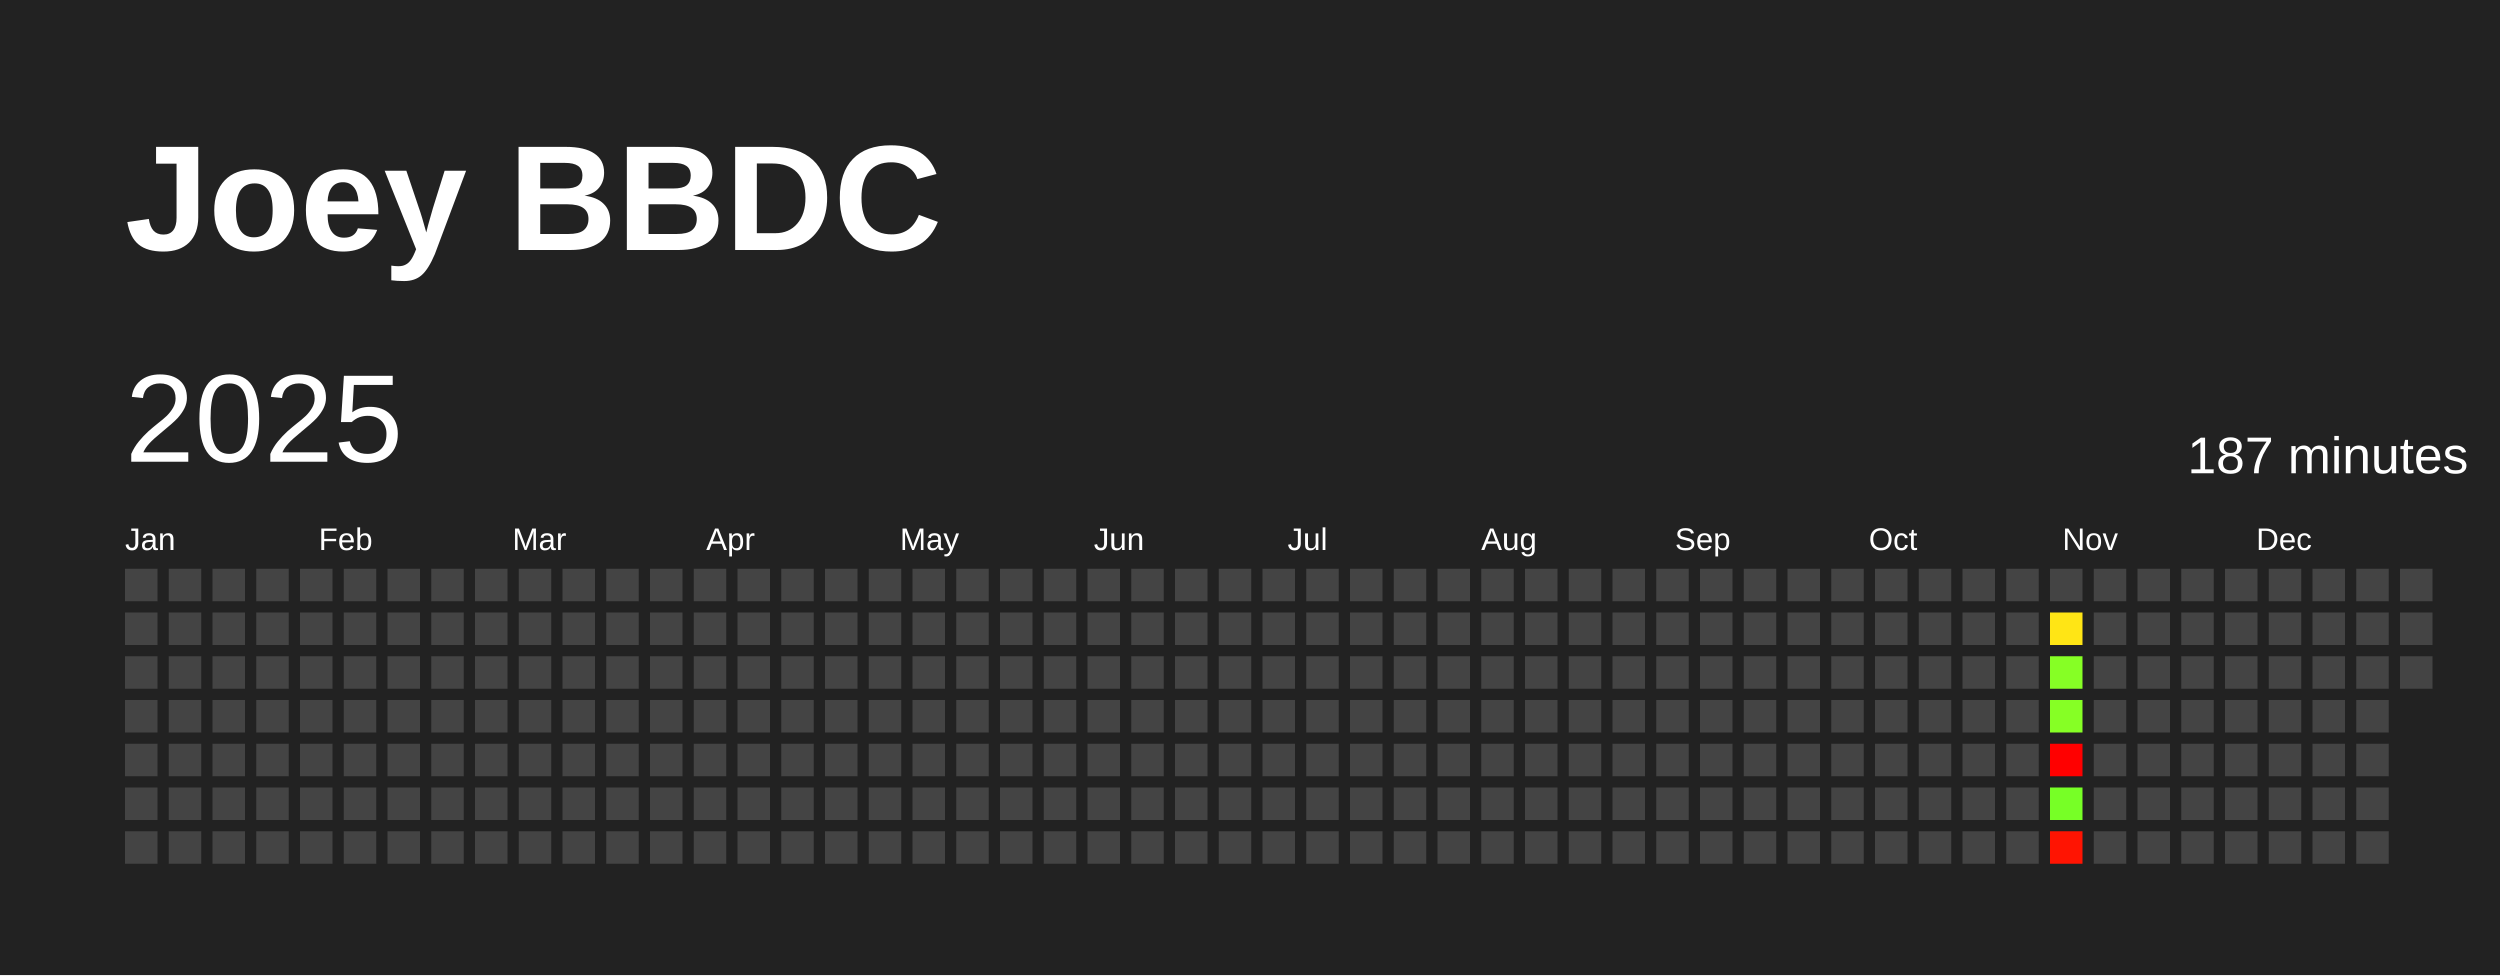
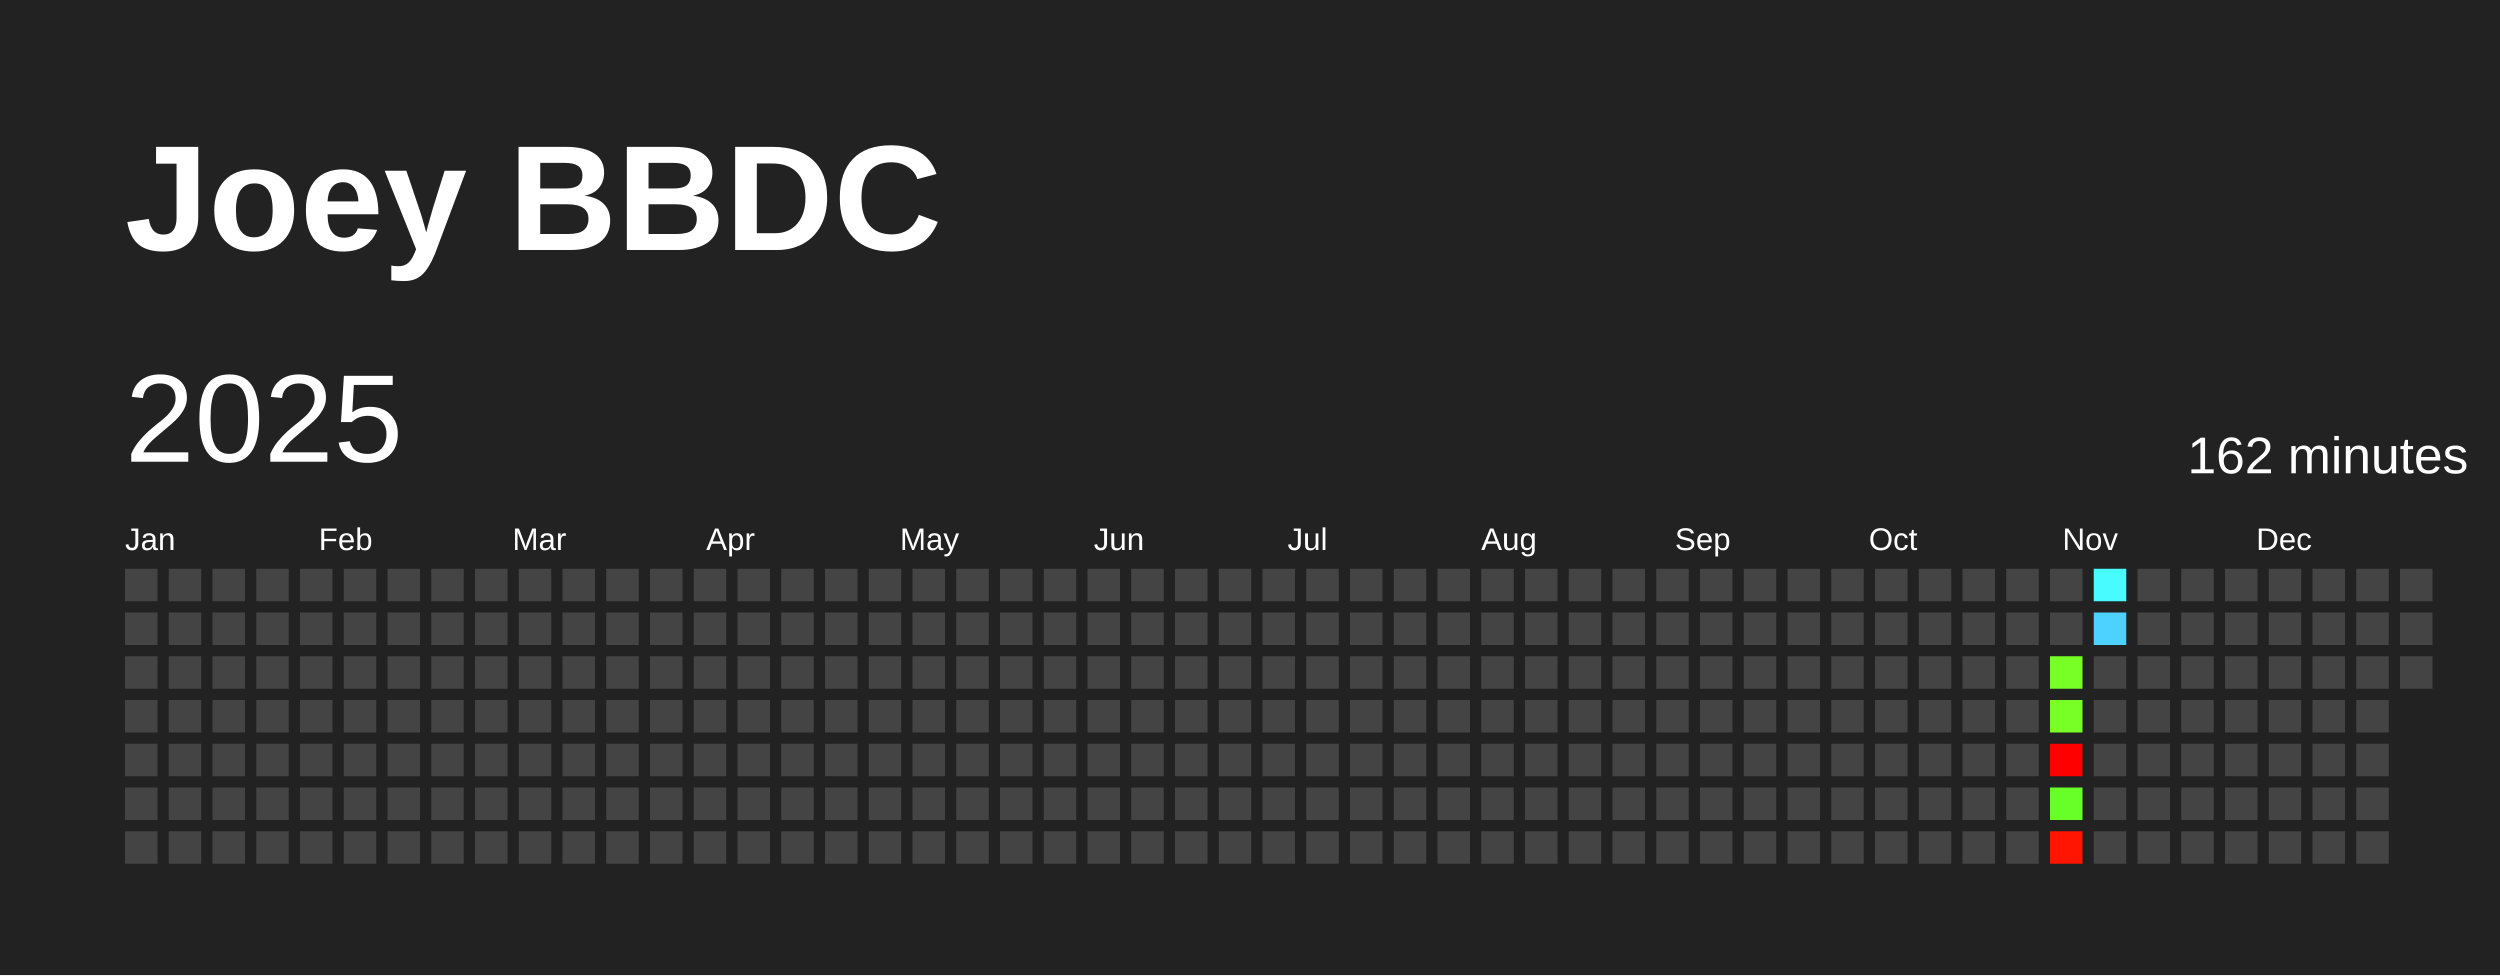
<svg xmlns="http://www.w3.org/2000/svg" baseProfile="full" height="78mm" version="1.1" viewBox="0,0,200,78" width="200mm">
  <defs />
  <rect fill="#222222" height="78" width="200" x="0" y="0" />
  <text fill="#FFFFFF" style="font-size:12px; font-family:Arial; font-weight:bold;" x="10" y="20">Joey BBDC</text>
  <text dominant-baseline="hanging" fill="#FFFFFF" style="font-size:10.0px; font-family:Arial;" x="10" y="30">2025</text>
-   <text dominant-baseline="hanging" fill="#FFFFFF" style="font-size:4.125px; font-family:Arial;" x="175" y="35">187 minutes</text>
+   <text dominant-baseline="hanging" fill="#FFFFFF" style="font-size:4.125px; font-family:Arial;" x="175" y="35">162 minutes</text>
  <text fill="#FFFFFF" style="font-size:2.5px; font-family:Arial" x="10.0" y="44">Jan</text>
  <text fill="#FFFFFF" style="font-size:2.5px; font-family:Arial" x="25.5" y="44">Feb</text>
  <text fill="#FFFFFF" style="font-size:2.5px; font-family:Arial" x="41.0" y="44">Mar</text>
  <text fill="#FFFFFF" style="font-size:2.5px; font-family:Arial" x="56.5" y="44">Apr</text>
  <text fill="#FFFFFF" style="font-size:2.5px; font-family:Arial" x="72.0" y="44">May</text>
  <text fill="#FFFFFF" style="font-size:2.5px; font-family:Arial" x="87.5" y="44">Jun</text>
  <text fill="#FFFFFF" style="font-size:2.5px; font-family:Arial" x="103.0" y="44">Jul</text>
  <text fill="#FFFFFF" style="font-size:2.5px; font-family:Arial" x="118.5" y="44">Aug</text>
  <text fill="#FFFFFF" style="font-size:2.5px; font-family:Arial" x="134.0" y="44">Sep</text>
  <text fill="#FFFFFF" style="font-size:2.5px; font-family:Arial" x="149.5" y="44">Oct</text>
  <text fill="#FFFFFF" style="font-size:2.5px; font-family:Arial" x="165.0" y="44">Nov</text>
  <text fill="#FFFFFF" style="font-size:2.5px; font-family:Arial" x="180.5" y="44">Dec</text>
  <rect fill="#444444" height="2.6" width="2.6" x="10.0" y="45.5" />
  <rect fill="#444444" height="2.6" width="2.6" x="10.0" y="49.0" />
  <rect fill="#444444" height="2.6" width="2.6" x="10.0" y="52.5" />
  <rect fill="#444444" height="2.6" width="2.6" x="10.0" y="56.0" />
  <rect fill="#444444" height="2.6" width="2.6" x="10.0" y="59.5" />
  <rect fill="#444444" height="2.6" width="2.6" x="10.0" y="63.0" />
  <rect fill="#444444" height="2.6" width="2.6" x="10.0" y="66.5" />
  <rect fill="#444444" height="2.6" width="2.6" x="13.5" y="45.5" />
  <rect fill="#444444" height="2.6" width="2.6" x="13.5" y="49.0" />
  <rect fill="#444444" height="2.6" width="2.6" x="13.5" y="52.5" />
  <rect fill="#444444" height="2.6" width="2.6" x="13.5" y="56.0" />
  <rect fill="#444444" height="2.6" width="2.6" x="13.5" y="59.5" />
  <rect fill="#444444" height="2.6" width="2.6" x="13.5" y="63.0" />
  <rect fill="#444444" height="2.6" width="2.6" x="13.5" y="66.5" />
  <rect fill="#444444" height="2.6" width="2.6" x="17.0" y="45.5" />
  <rect fill="#444444" height="2.6" width="2.6" x="17.0" y="49.0" />
  <rect fill="#444444" height="2.6" width="2.6" x="17.0" y="52.5" />
  <rect fill="#444444" height="2.6" width="2.6" x="17.0" y="56.0" />
  <rect fill="#444444" height="2.6" width="2.6" x="17.0" y="59.5" />
  <rect fill="#444444" height="2.6" width="2.6" x="17.0" y="63.0" />
  <rect fill="#444444" height="2.6" width="2.6" x="17.0" y="66.5" />
  <rect fill="#444444" height="2.6" width="2.6" x="20.5" y="45.5" />
  <rect fill="#444444" height="2.6" width="2.6" x="20.5" y="49.0" />
  <rect fill="#444444" height="2.6" width="2.6" x="20.5" y="52.5" />
  <rect fill="#444444" height="2.6" width="2.6" x="20.5" y="56.0" />
  <rect fill="#444444" height="2.6" width="2.6" x="20.5" y="59.5" />
  <rect fill="#444444" height="2.6" width="2.6" x="20.5" y="63.0" />
  <rect fill="#444444" height="2.6" width="2.6" x="20.5" y="66.5" />
  <rect fill="#444444" height="2.6" width="2.6" x="24.0" y="45.5" />
  <rect fill="#444444" height="2.6" width="2.6" x="24.0" y="49.0" />
  <rect fill="#444444" height="2.6" width="2.6" x="24.0" y="52.5" />
  <rect fill="#444444" height="2.6" width="2.6" x="24.0" y="56.0" />
  <rect fill="#444444" height="2.6" width="2.6" x="24.0" y="59.5" />
  <rect fill="#444444" height="2.6" width="2.6" x="24.0" y="63.0" />
  <rect fill="#444444" height="2.6" width="2.6" x="24.0" y="66.5" />
  <rect fill="#444444" height="2.6" width="2.6" x="27.5" y="45.5" />
  <rect fill="#444444" height="2.6" width="2.6" x="27.5" y="49.0" />
  <rect fill="#444444" height="2.6" width="2.6" x="27.5" y="52.5" />
  <rect fill="#444444" height="2.6" width="2.6" x="27.5" y="56.0" />
  <rect fill="#444444" height="2.6" width="2.6" x="27.5" y="59.5" />
  <rect fill="#444444" height="2.6" width="2.6" x="27.5" y="63.0" />
  <rect fill="#444444" height="2.6" width="2.6" x="27.5" y="66.5" />
  <rect fill="#444444" height="2.6" width="2.6" x="31.0" y="45.5" />
  <rect fill="#444444" height="2.6" width="2.6" x="31.0" y="49.0" />
  <rect fill="#444444" height="2.6" width="2.6" x="31.0" y="52.5" />
  <rect fill="#444444" height="2.6" width="2.6" x="31.0" y="56.0" />
  <rect fill="#444444" height="2.6" width="2.6" x="31.0" y="59.5" />
  <rect fill="#444444" height="2.6" width="2.6" x="31.0" y="63.0" />
  <rect fill="#444444" height="2.6" width="2.6" x="31.0" y="66.5" />
  <rect fill="#444444" height="2.6" width="2.6" x="34.5" y="45.5" />
  <rect fill="#444444" height="2.6" width="2.6" x="34.5" y="49.0" />
  <rect fill="#444444" height="2.6" width="2.6" x="34.5" y="52.5" />
  <rect fill="#444444" height="2.6" width="2.6" x="34.5" y="56.0" />
  <rect fill="#444444" height="2.6" width="2.6" x="34.5" y="59.5" />
  <rect fill="#444444" height="2.6" width="2.6" x="34.5" y="63.0" />
  <rect fill="#444444" height="2.6" width="2.6" x="34.5" y="66.5" />
  <rect fill="#444444" height="2.6" width="2.6" x="38.0" y="45.5" />
  <rect fill="#444444" height="2.6" width="2.6" x="38.0" y="49.0" />
  <rect fill="#444444" height="2.6" width="2.6" x="38.0" y="52.5" />
  <rect fill="#444444" height="2.6" width="2.6" x="38.0" y="56.0" />
  <rect fill="#444444" height="2.6" width="2.6" x="38.0" y="59.5" />
  <rect fill="#444444" height="2.6" width="2.6" x="38.0" y="63.0" />
  <rect fill="#444444" height="2.6" width="2.6" x="38.0" y="66.5" />
  <rect fill="#444444" height="2.6" width="2.6" x="41.5" y="45.5" />
  <rect fill="#444444" height="2.6" width="2.6" x="41.5" y="49.0" />
  <rect fill="#444444" height="2.6" width="2.6" x="41.5" y="52.5" />
  <rect fill="#444444" height="2.6" width="2.6" x="41.5" y="56.0" />
  <rect fill="#444444" height="2.6" width="2.6" x="41.5" y="59.5" />
  <rect fill="#444444" height="2.6" width="2.6" x="41.5" y="63.0" />
  <rect fill="#444444" height="2.6" width="2.6" x="41.5" y="66.5" />
  <rect fill="#444444" height="2.6" width="2.6" x="45.0" y="45.5" />
  <rect fill="#444444" height="2.6" width="2.6" x="45.0" y="49.0" />
  <rect fill="#444444" height="2.6" width="2.6" x="45.0" y="52.5" />
  <rect fill="#444444" height="2.6" width="2.6" x="45.0" y="56.0" />
  <rect fill="#444444" height="2.6" width="2.6" x="45.0" y="59.5" />
  <rect fill="#444444" height="2.6" width="2.6" x="45.0" y="63.0" />
  <rect fill="#444444" height="2.6" width="2.6" x="45.0" y="66.5" />
  <rect fill="#444444" height="2.6" width="2.6" x="48.5" y="45.5" />
  <rect fill="#444444" height="2.6" width="2.6" x="48.5" y="49.0" />
  <rect fill="#444444" height="2.6" width="2.6" x="48.5" y="52.5" />
  <rect fill="#444444" height="2.6" width="2.6" x="48.5" y="56.0" />
  <rect fill="#444444" height="2.6" width="2.6" x="48.5" y="59.5" />
  <rect fill="#444444" height="2.6" width="2.6" x="48.5" y="63.0" />
  <rect fill="#444444" height="2.6" width="2.6" x="48.5" y="66.5" />
  <rect fill="#444444" height="2.6" width="2.6" x="52.0" y="45.5" />
  <rect fill="#444444" height="2.6" width="2.6" x="52.0" y="49.0" />
  <rect fill="#444444" height="2.6" width="2.6" x="52.0" y="52.5" />
  <rect fill="#444444" height="2.6" width="2.6" x="52.0" y="56.0" />
  <rect fill="#444444" height="2.6" width="2.6" x="52.0" y="59.5" />
  <rect fill="#444444" height="2.6" width="2.6" x="52.0" y="63.0" />
  <rect fill="#444444" height="2.6" width="2.6" x="52.0" y="66.5" />
  <rect fill="#444444" height="2.6" width="2.6" x="55.5" y="45.5" />
  <rect fill="#444444" height="2.6" width="2.6" x="55.5" y="49.0" />
  <rect fill="#444444" height="2.6" width="2.6" x="55.5" y="52.5" />
  <rect fill="#444444" height="2.6" width="2.6" x="55.5" y="56.0" />
  <rect fill="#444444" height="2.6" width="2.6" x="55.5" y="59.5" />
  <rect fill="#444444" height="2.6" width="2.6" x="55.5" y="63.0" />
  <rect fill="#444444" height="2.6" width="2.6" x="55.5" y="66.5" />
  <rect fill="#444444" height="2.6" width="2.6" x="59.0" y="45.5" />
  <rect fill="#444444" height="2.6" width="2.6" x="59.0" y="49.0" />
  <rect fill="#444444" height="2.6" width="2.6" x="59.0" y="52.5" />
  <rect fill="#444444" height="2.6" width="2.6" x="59.0" y="56.0" />
  <rect fill="#444444" height="2.6" width="2.6" x="59.0" y="59.5" />
  <rect fill="#444444" height="2.6" width="2.6" x="59.0" y="63.0" />
  <rect fill="#444444" height="2.6" width="2.6" x="59.0" y="66.5" />
  <rect fill="#444444" height="2.6" width="2.6" x="62.5" y="45.5" />
  <rect fill="#444444" height="2.6" width="2.6" x="62.5" y="49.0" />
  <rect fill="#444444" height="2.6" width="2.6" x="62.5" y="52.5" />
  <rect fill="#444444" height="2.6" width="2.6" x="62.5" y="56.0" />
  <rect fill="#444444" height="2.6" width="2.6" x="62.5" y="59.5" />
  <rect fill="#444444" height="2.6" width="2.6" x="62.5" y="63.0" />
  <rect fill="#444444" height="2.6" width="2.6" x="62.5" y="66.5" />
  <rect fill="#444444" height="2.6" width="2.6" x="66.0" y="45.5" />
  <rect fill="#444444" height="2.6" width="2.6" x="66.0" y="49.0" />
  <rect fill="#444444" height="2.6" width="2.6" x="66.0" y="52.5" />
  <rect fill="#444444" height="2.6" width="2.6" x="66.0" y="56.0" />
  <rect fill="#444444" height="2.6" width="2.6" x="66.0" y="59.5" />
  <rect fill="#444444" height="2.6" width="2.6" x="66.0" y="63.0" />
  <rect fill="#444444" height="2.6" width="2.6" x="66.0" y="66.5" />
  <rect fill="#444444" height="2.6" width="2.6" x="69.5" y="45.5" />
  <rect fill="#444444" height="2.6" width="2.6" x="69.5" y="49.0" />
  <rect fill="#444444" height="2.6" width="2.6" x="69.5" y="52.5" />
  <rect fill="#444444" height="2.6" width="2.6" x="69.5" y="56.0" />
  <rect fill="#444444" height="2.6" width="2.6" x="69.5" y="59.5" />
  <rect fill="#444444" height="2.6" width="2.6" x="69.5" y="63.0" />
  <rect fill="#444444" height="2.6" width="2.6" x="69.5" y="66.5" />
  <rect fill="#444444" height="2.6" width="2.6" x="73.0" y="45.5" />
  <rect fill="#444444" height="2.6" width="2.6" x="73.0" y="49.0" />
  <rect fill="#444444" height="2.6" width="2.6" x="73.0" y="52.5" />
  <rect fill="#444444" height="2.6" width="2.6" x="73.0" y="56.0" />
  <rect fill="#444444" height="2.6" width="2.6" x="73.0" y="59.5" />
  <rect fill="#444444" height="2.6" width="2.6" x="73.0" y="63.0" />
  <rect fill="#444444" height="2.6" width="2.6" x="73.0" y="66.5" />
  <rect fill="#444444" height="2.6" width="2.6" x="76.5" y="45.5" />
  <rect fill="#444444" height="2.6" width="2.6" x="76.5" y="49.0" />
  <rect fill="#444444" height="2.6" width="2.6" x="76.5" y="52.5" />
  <rect fill="#444444" height="2.6" width="2.6" x="76.5" y="56.0" />
  <rect fill="#444444" height="2.6" width="2.6" x="76.5" y="59.5" />
  <rect fill="#444444" height="2.6" width="2.6" x="76.5" y="63.0" />
  <rect fill="#444444" height="2.6" width="2.6" x="76.5" y="66.5" />
  <rect fill="#444444" height="2.6" width="2.6" x="80.0" y="45.5" />
  <rect fill="#444444" height="2.6" width="2.6" x="80.0" y="49.0" />
  <rect fill="#444444" height="2.6" width="2.6" x="80.0" y="52.5" />
  <rect fill="#444444" height="2.6" width="2.6" x="80.0" y="56.0" />
  <rect fill="#444444" height="2.6" width="2.6" x="80.0" y="59.5" />
  <rect fill="#444444" height="2.6" width="2.6" x="80.0" y="63.0" />
  <rect fill="#444444" height="2.6" width="2.6" x="80.0" y="66.5" />
  <rect fill="#444444" height="2.6" width="2.6" x="83.5" y="45.5" />
  <rect fill="#444444" height="2.6" width="2.6" x="83.5" y="49.0" />
  <rect fill="#444444" height="2.6" width="2.6" x="83.5" y="52.5" />
  <rect fill="#444444" height="2.6" width="2.6" x="83.5" y="56.0" />
  <rect fill="#444444" height="2.6" width="2.6" x="83.5" y="59.5" />
  <rect fill="#444444" height="2.6" width="2.6" x="83.5" y="63.0" />
  <rect fill="#444444" height="2.6" width="2.6" x="83.5" y="66.5" />
  <rect fill="#444444" height="2.6" width="2.6" x="87.0" y="45.5" />
  <rect fill="#444444" height="2.6" width="2.6" x="87.0" y="49.0" />
  <rect fill="#444444" height="2.6" width="2.6" x="87.0" y="52.5" />
  <rect fill="#444444" height="2.6" width="2.6" x="87.0" y="56.0" />
  <rect fill="#444444" height="2.6" width="2.6" x="87.0" y="59.5" />
  <rect fill="#444444" height="2.6" width="2.6" x="87.0" y="63.0" />
  <rect fill="#444444" height="2.6" width="2.6" x="87.0" y="66.5" />
  <rect fill="#444444" height="2.6" width="2.6" x="90.5" y="45.5" />
  <rect fill="#444444" height="2.6" width="2.6" x="90.5" y="49.0" />
  <rect fill="#444444" height="2.6" width="2.6" x="90.5" y="52.5" />
  <rect fill="#444444" height="2.6" width="2.6" x="90.5" y="56.0" />
  <rect fill="#444444" height="2.6" width="2.6" x="90.5" y="59.5" />
  <rect fill="#444444" height="2.6" width="2.6" x="90.5" y="63.0" />
  <rect fill="#444444" height="2.6" width="2.6" x="90.5" y="66.5" />
  <rect fill="#444444" height="2.6" width="2.6" x="94.0" y="45.5" />
  <rect fill="#444444" height="2.6" width="2.6" x="94.0" y="49.0" />
  <rect fill="#444444" height="2.6" width="2.6" x="94.0" y="52.5" />
  <rect fill="#444444" height="2.6" width="2.6" x="94.0" y="56.0" />
  <rect fill="#444444" height="2.6" width="2.6" x="94.0" y="59.5" />
  <rect fill="#444444" height="2.6" width="2.6" x="94.0" y="63.0" />
  <rect fill="#444444" height="2.6" width="2.6" x="94.0" y="66.5" />
  <rect fill="#444444" height="2.6" width="2.6" x="97.5" y="45.5" />
  <rect fill="#444444" height="2.6" width="2.6" x="97.5" y="49.0" />
  <rect fill="#444444" height="2.6" width="2.6" x="97.5" y="52.5" />
  <rect fill="#444444" height="2.6" width="2.6" x="97.5" y="56.0" />
  <rect fill="#444444" height="2.6" width="2.6" x="97.5" y="59.5" />
  <rect fill="#444444" height="2.6" width="2.6" x="97.5" y="63.0" />
  <rect fill="#444444" height="2.6" width="2.6" x="97.5" y="66.5" />
  <rect fill="#444444" height="2.6" width="2.6" x="101.0" y="45.5" />
  <rect fill="#444444" height="2.6" width="2.6" x="101.0" y="49.0" />
  <rect fill="#444444" height="2.6" width="2.6" x="101.0" y="52.5" />
  <rect fill="#444444" height="2.6" width="2.6" x="101.0" y="56.0" />
  <rect fill="#444444" height="2.6" width="2.6" x="101.0" y="59.5" />
  <rect fill="#444444" height="2.6" width="2.6" x="101.0" y="63.0" />
  <rect fill="#444444" height="2.6" width="2.6" x="101.0" y="66.5" />
  <rect fill="#444444" height="2.6" width="2.6" x="104.5" y="45.5" />
  <rect fill="#444444" height="2.6" width="2.6" x="104.5" y="49.0" />
  <rect fill="#444444" height="2.6" width="2.6" x="104.5" y="52.5" />
  <rect fill="#444444" height="2.6" width="2.6" x="104.5" y="56.0" />
  <rect fill="#444444" height="2.6" width="2.6" x="104.5" y="59.5" />
  <rect fill="#444444" height="2.6" width="2.6" x="104.5" y="63.0" />
  <rect fill="#444444" height="2.6" width="2.6" x="104.5" y="66.5" />
  <rect fill="#444444" height="2.6" width="2.6" x="108.0" y="45.5" />
  <rect fill="#444444" height="2.6" width="2.6" x="108.0" y="49.0" />
  <rect fill="#444444" height="2.6" width="2.6" x="108.0" y="52.5" />
  <rect fill="#444444" height="2.6" width="2.6" x="108.0" y="56.0" />
  <rect fill="#444444" height="2.6" width="2.6" x="108.0" y="59.5" />
  <rect fill="#444444" height="2.6" width="2.6" x="108.0" y="63.0" />
  <rect fill="#444444" height="2.6" width="2.6" x="108.0" y="66.5" />
  <rect fill="#444444" height="2.6" width="2.6" x="111.5" y="45.5" />
  <rect fill="#444444" height="2.6" width="2.6" x="111.5" y="49.0" />
  <rect fill="#444444" height="2.6" width="2.6" x="111.5" y="52.5" />
  <rect fill="#444444" height="2.6" width="2.6" x="111.5" y="56.0" />
  <rect fill="#444444" height="2.6" width="2.6" x="111.5" y="59.5" />
  <rect fill="#444444" height="2.6" width="2.6" x="111.5" y="63.0" />
  <rect fill="#444444" height="2.6" width="2.6" x="111.5" y="66.5" />
  <rect fill="#444444" height="2.6" width="2.6" x="115.0" y="45.5" />
  <rect fill="#444444" height="2.6" width="2.6" x="115.0" y="49.0" />
  <rect fill="#444444" height="2.6" width="2.6" x="115.0" y="52.5" />
  <rect fill="#444444" height="2.6" width="2.6" x="115.0" y="56.0" />
  <rect fill="#444444" height="2.6" width="2.6" x="115.0" y="59.5" />
  <rect fill="#444444" height="2.6" width="2.6" x="115.0" y="63.0" />
  <rect fill="#444444" height="2.6" width="2.6" x="115.0" y="66.5" />
  <rect fill="#444444" height="2.6" width="2.6" x="118.5" y="45.5" />
  <rect fill="#444444" height="2.6" width="2.6" x="118.5" y="49.0" />
  <rect fill="#444444" height="2.6" width="2.6" x="118.5" y="52.5" />
  <rect fill="#444444" height="2.6" width="2.6" x="118.5" y="56.0" />
  <rect fill="#444444" height="2.6" width="2.6" x="118.5" y="59.5" />
  <rect fill="#444444" height="2.6" width="2.6" x="118.5" y="63.0" />
  <rect fill="#444444" height="2.6" width="2.6" x="118.5" y="66.5" />
  <rect fill="#444444" height="2.6" width="2.6" x="122.0" y="45.5" />
  <rect fill="#444444" height="2.6" width="2.6" x="122.0" y="49.0" />
  <rect fill="#444444" height="2.6" width="2.6" x="122.0" y="52.5" />
  <rect fill="#444444" height="2.6" width="2.6" x="122.0" y="56.0" />
  <rect fill="#444444" height="2.6" width="2.6" x="122.0" y="59.5" />
  <rect fill="#444444" height="2.6" width="2.6" x="122.0" y="63.0" />
  <rect fill="#444444" height="2.6" width="2.6" x="122.0" y="66.5" />
  <rect fill="#444444" height="2.6" width="2.6" x="125.5" y="45.5" />
  <rect fill="#444444" height="2.6" width="2.6" x="125.5" y="49.0" />
  <rect fill="#444444" height="2.6" width="2.6" x="125.5" y="52.5" />
  <rect fill="#444444" height="2.6" width="2.6" x="125.5" y="56.0" />
  <rect fill="#444444" height="2.6" width="2.6" x="125.5" y="59.5" />
  <rect fill="#444444" height="2.6" width="2.6" x="125.5" y="63.0" />
  <rect fill="#444444" height="2.6" width="2.6" x="125.5" y="66.5" />
  <rect fill="#444444" height="2.6" width="2.6" x="129.0" y="45.5" />
  <rect fill="#444444" height="2.6" width="2.6" x="129.0" y="49.0" />
  <rect fill="#444444" height="2.6" width="2.6" x="129.0" y="52.5" />
  <rect fill="#444444" height="2.6" width="2.6" x="129.0" y="56.0" />
  <rect fill="#444444" height="2.6" width="2.6" x="129.0" y="59.5" />
  <rect fill="#444444" height="2.6" width="2.6" x="129.0" y="63.0" />
  <rect fill="#444444" height="2.6" width="2.6" x="129.0" y="66.5" />
  <rect fill="#444444" height="2.6" width="2.6" x="132.5" y="45.5" />
  <rect fill="#444444" height="2.6" width="2.6" x="132.5" y="49.0" />
  <rect fill="#444444" height="2.6" width="2.6" x="132.5" y="52.5" />
  <rect fill="#444444" height="2.6" width="2.6" x="132.5" y="56.0" />
  <rect fill="#444444" height="2.6" width="2.6" x="132.5" y="59.5" />
  <rect fill="#444444" height="2.6" width="2.6" x="132.5" y="63.0" />
  <rect fill="#444444" height="2.6" width="2.6" x="132.5" y="66.5" />
  <rect fill="#444444" height="2.6" width="2.6" x="136.0" y="45.5" />
  <rect fill="#444444" height="2.6" width="2.6" x="136.0" y="49.0" />
  <rect fill="#444444" height="2.6" width="2.6" x="136.0" y="52.5" />
  <rect fill="#444444" height="2.6" width="2.6" x="136.0" y="56.0" />
  <rect fill="#444444" height="2.6" width="2.6" x="136.0" y="59.5" />
  <rect fill="#444444" height="2.6" width="2.6" x="136.0" y="63.0" />
  <rect fill="#444444" height="2.6" width="2.6" x="136.0" y="66.5" />
  <rect fill="#444444" height="2.6" width="2.6" x="139.5" y="45.5" />
  <rect fill="#444444" height="2.6" width="2.6" x="139.5" y="49.0" />
  <rect fill="#444444" height="2.6" width="2.6" x="139.5" y="52.5" />
  <rect fill="#444444" height="2.6" width="2.6" x="139.5" y="56.0" />
  <rect fill="#444444" height="2.6" width="2.6" x="139.5" y="59.5" />
  <rect fill="#444444" height="2.6" width="2.6" x="139.5" y="63.0" />
  <rect fill="#444444" height="2.6" width="2.6" x="139.5" y="66.5" />
  <rect fill="#444444" height="2.6" width="2.6" x="143.0" y="45.5" />
  <rect fill="#444444" height="2.6" width="2.6" x="143.0" y="49.0" />
  <rect fill="#444444" height="2.6" width="2.6" x="143.0" y="52.5" />
  <rect fill="#444444" height="2.6" width="2.6" x="143.0" y="56.0" />
  <rect fill="#444444" height="2.6" width="2.6" x="143.0" y="59.5" />
  <rect fill="#444444" height="2.6" width="2.6" x="143.0" y="63.0" />
  <rect fill="#444444" height="2.6" width="2.6" x="143.0" y="66.5" />
  <rect fill="#444444" height="2.6" width="2.6" x="146.5" y="45.5" />
  <rect fill="#444444" height="2.6" width="2.6" x="146.5" y="49.0" />
  <rect fill="#444444" height="2.6" width="2.6" x="146.5" y="52.5" />
  <rect fill="#444444" height="2.6" width="2.6" x="146.5" y="56.0" />
  <rect fill="#444444" height="2.6" width="2.6" x="146.5" y="59.5" />
  <rect fill="#444444" height="2.6" width="2.6" x="146.5" y="63.0" />
  <rect fill="#444444" height="2.6" width="2.6" x="146.5" y="66.5" />
  <rect fill="#444444" height="2.6" width="2.6" x="150.0" y="45.5" />
  <rect fill="#444444" height="2.6" width="2.6" x="150.0" y="49.0" />
  <rect fill="#444444" height="2.6" width="2.6" x="150.0" y="52.5" />
  <rect fill="#444444" height="2.6" width="2.6" x="150.0" y="56.0" />
  <rect fill="#444444" height="2.6" width="2.6" x="150.0" y="59.5" />
  <rect fill="#444444" height="2.6" width="2.6" x="150.0" y="63.0" />
  <rect fill="#444444" height="2.6" width="2.6" x="150.0" y="66.5" />
  <rect fill="#444444" height="2.6" width="2.6" x="153.5" y="45.5" />
  <rect fill="#444444" height="2.6" width="2.6" x="153.5" y="49.0" />
  <rect fill="#444444" height="2.6" width="2.6" x="153.5" y="52.5" />
  <rect fill="#444444" height="2.6" width="2.6" x="153.5" y="56.0" />
  <rect fill="#444444" height="2.6" width="2.6" x="153.5" y="59.5" />
  <rect fill="#444444" height="2.6" width="2.6" x="153.5" y="63.0" />
  <rect fill="#444444" height="2.6" width="2.6" x="153.5" y="66.5" />
  <rect fill="#444444" height="2.6" width="2.6" x="157.0" y="45.5" />
  <rect fill="#444444" height="2.6" width="2.6" x="157.0" y="49.0" />
  <rect fill="#444444" height="2.6" width="2.6" x="157.0" y="52.5" />
  <rect fill="#444444" height="2.6" width="2.6" x="157.0" y="56.0" />
  <rect fill="#444444" height="2.6" width="2.6" x="157.0" y="59.5" />
  <rect fill="#444444" height="2.6" width="2.6" x="157.0" y="63.0" />
  <rect fill="#444444" height="2.6" width="2.6" x="157.0" y="66.5" />
  <rect fill="#444444" height="2.6" width="2.6" x="160.5" y="45.5" />
  <rect fill="#444444" height="2.6" width="2.6" x="160.5" y="49.0" />
  <rect fill="#444444" height="2.6" width="2.6" x="160.5" y="52.5" />
  <rect fill="#444444" height="2.6" width="2.6" x="160.5" y="56.0" />
  <rect fill="#444444" height="2.6" width="2.6" x="160.5" y="59.5" />
  <rect fill="#444444" height="2.6" width="2.6" x="160.5" y="63.0" />
  <rect fill="#444444" height="2.6" width="2.6" x="160.5" y="66.5" />
  <rect fill="#444444" height="2.6" width="2.6" x="164.0" y="45.5" />
-   <rect fill="#ffe515" height="2.6" width="2.6" x="164.0" y="49.0" />
-   <rect fill="#86ff25" height="2.6" width="2.6" x="164.0" y="52.5" />
-   <rect fill="#86ff25" height="2.6" width="2.6" x="164.0" y="56.0" />
+   <rect fill="#444444" height="2.6" width="2.6" x="164.0" y="49.0" />
+   <rect fill="#77ff26" height="2.6" width="2.6" x="164.0" y="52.5" />
+   <rect fill="#77ff26" height="2.6" width="2.6" x="164.0" y="56.0" />
  <rect fill="red" height="2.6" width="2.6" x="164.0" y="59.5" />
-   <rect fill="#77ff26" height="2.6" width="2.6" x="164.0" y="63.0" />
-   <rect fill="#ff1402" height="2.6" width="2.6" x="164.0" y="66.5" />
-   <rect fill="#444444" height="2.6" width="2.6" x="167.5" y="45.5" />
-   <rect fill="#444444" height="2.6" width="2.6" x="167.5" y="49.0" />
+   <rect fill="#68ff28" height="2.6" width="2.6" x="164.0" y="63.0" />
+   <rect fill="#ff1502" height="2.6" width="2.6" x="164.0" y="66.5" />
+   <rect fill="#47fbff" height="2.6" width="2.6" x="167.5" y="45.5" />
+   <rect fill="#4dd2ff" height="2.6" width="2.6" x="167.5" y="49.0" />
  <rect fill="#444444" height="2.6" width="2.6" x="167.5" y="52.5" />
  <rect fill="#444444" height="2.6" width="2.6" x="167.5" y="56.0" />
  <rect fill="#444444" height="2.6" width="2.6" x="167.5" y="59.5" />
  <rect fill="#444444" height="2.6" width="2.6" x="167.5" y="63.0" />
  <rect fill="#444444" height="2.6" width="2.6" x="167.5" y="66.5" />
  <rect fill="#444444" height="2.6" width="2.6" x="171.0" y="45.5" />
  <rect fill="#444444" height="2.6" width="2.6" x="171.0" y="49.0" />
  <rect fill="#444444" height="2.6" width="2.6" x="171.0" y="52.5" />
  <rect fill="#444444" height="2.6" width="2.6" x="171.0" y="56.0" />
  <rect fill="#444444" height="2.6" width="2.6" x="171.0" y="59.5" />
  <rect fill="#444444" height="2.6" width="2.6" x="171.0" y="63.0" />
  <rect fill="#444444" height="2.6" width="2.6" x="171.0" y="66.5" />
  <rect fill="#444444" height="2.6" width="2.6" x="174.5" y="45.5" />
  <rect fill="#444444" height="2.6" width="2.6" x="174.5" y="49.0" />
  <rect fill="#444444" height="2.6" width="2.6" x="174.5" y="52.5" />
  <rect fill="#444444" height="2.6" width="2.6" x="174.5" y="56.0" />
  <rect fill="#444444" height="2.6" width="2.6" x="174.5" y="59.5" />
  <rect fill="#444444" height="2.6" width="2.6" x="174.5" y="63.0" />
  <rect fill="#444444" height="2.6" width="2.6" x="174.5" y="66.5" />
  <rect fill="#444444" height="2.6" width="2.6" x="178.0" y="45.5" />
  <rect fill="#444444" height="2.6" width="2.6" x="178.0" y="49.0" />
  <rect fill="#444444" height="2.6" width="2.6" x="178.0" y="52.5" />
  <rect fill="#444444" height="2.6" width="2.6" x="178.0" y="56.0" />
  <rect fill="#444444" height="2.6" width="2.6" x="178.0" y="59.5" />
  <rect fill="#444444" height="2.6" width="2.6" x="178.0" y="63.0" />
  <rect fill="#444444" height="2.6" width="2.6" x="178.0" y="66.5" />
  <rect fill="#444444" height="2.6" width="2.6" x="181.5" y="45.5" />
  <rect fill="#444444" height="2.6" width="2.6" x="181.5" y="49.0" />
  <rect fill="#444444" height="2.6" width="2.6" x="181.5" y="52.5" />
  <rect fill="#444444" height="2.6" width="2.6" x="181.5" y="56.0" />
  <rect fill="#444444" height="2.6" width="2.6" x="181.5" y="59.5" />
  <rect fill="#444444" height="2.6" width="2.6" x="181.5" y="63.0" />
  <rect fill="#444444" height="2.6" width="2.6" x="181.5" y="66.5" />
  <rect fill="#444444" height="2.6" width="2.6" x="185.0" y="45.5" />
  <rect fill="#444444" height="2.6" width="2.6" x="185.0" y="49.0" />
  <rect fill="#444444" height="2.6" width="2.6" x="185.0" y="52.5" />
  <rect fill="#444444" height="2.6" width="2.6" x="185.0" y="56.0" />
  <rect fill="#444444" height="2.6" width="2.6" x="185.0" y="59.5" />
  <rect fill="#444444" height="2.6" width="2.6" x="185.0" y="63.0" />
  <rect fill="#444444" height="2.6" width="2.6" x="185.0" y="66.5" />
  <rect fill="#444444" height="2.6" width="2.6" x="188.5" y="45.5" />
  <rect fill="#444444" height="2.6" width="2.6" x="188.5" y="49.0" />
  <rect fill="#444444" height="2.6" width="2.6" x="188.5" y="52.5" />
  <rect fill="#444444" height="2.6" width="2.6" x="188.5" y="56.0" />
  <rect fill="#444444" height="2.6" width="2.6" x="188.5" y="59.5" />
  <rect fill="#444444" height="2.6" width="2.6" x="188.5" y="63.0" />
  <rect fill="#444444" height="2.6" width="2.6" x="188.5" y="66.5" />
  <rect fill="#444444" height="2.6" width="2.6" x="192.0" y="45.5" />
  <rect fill="#444444" height="2.6" width="2.6" x="192.0" y="49.0" />
  <rect fill="#444444" height="2.6" width="2.6" x="192.0" y="52.5" />
</svg>
